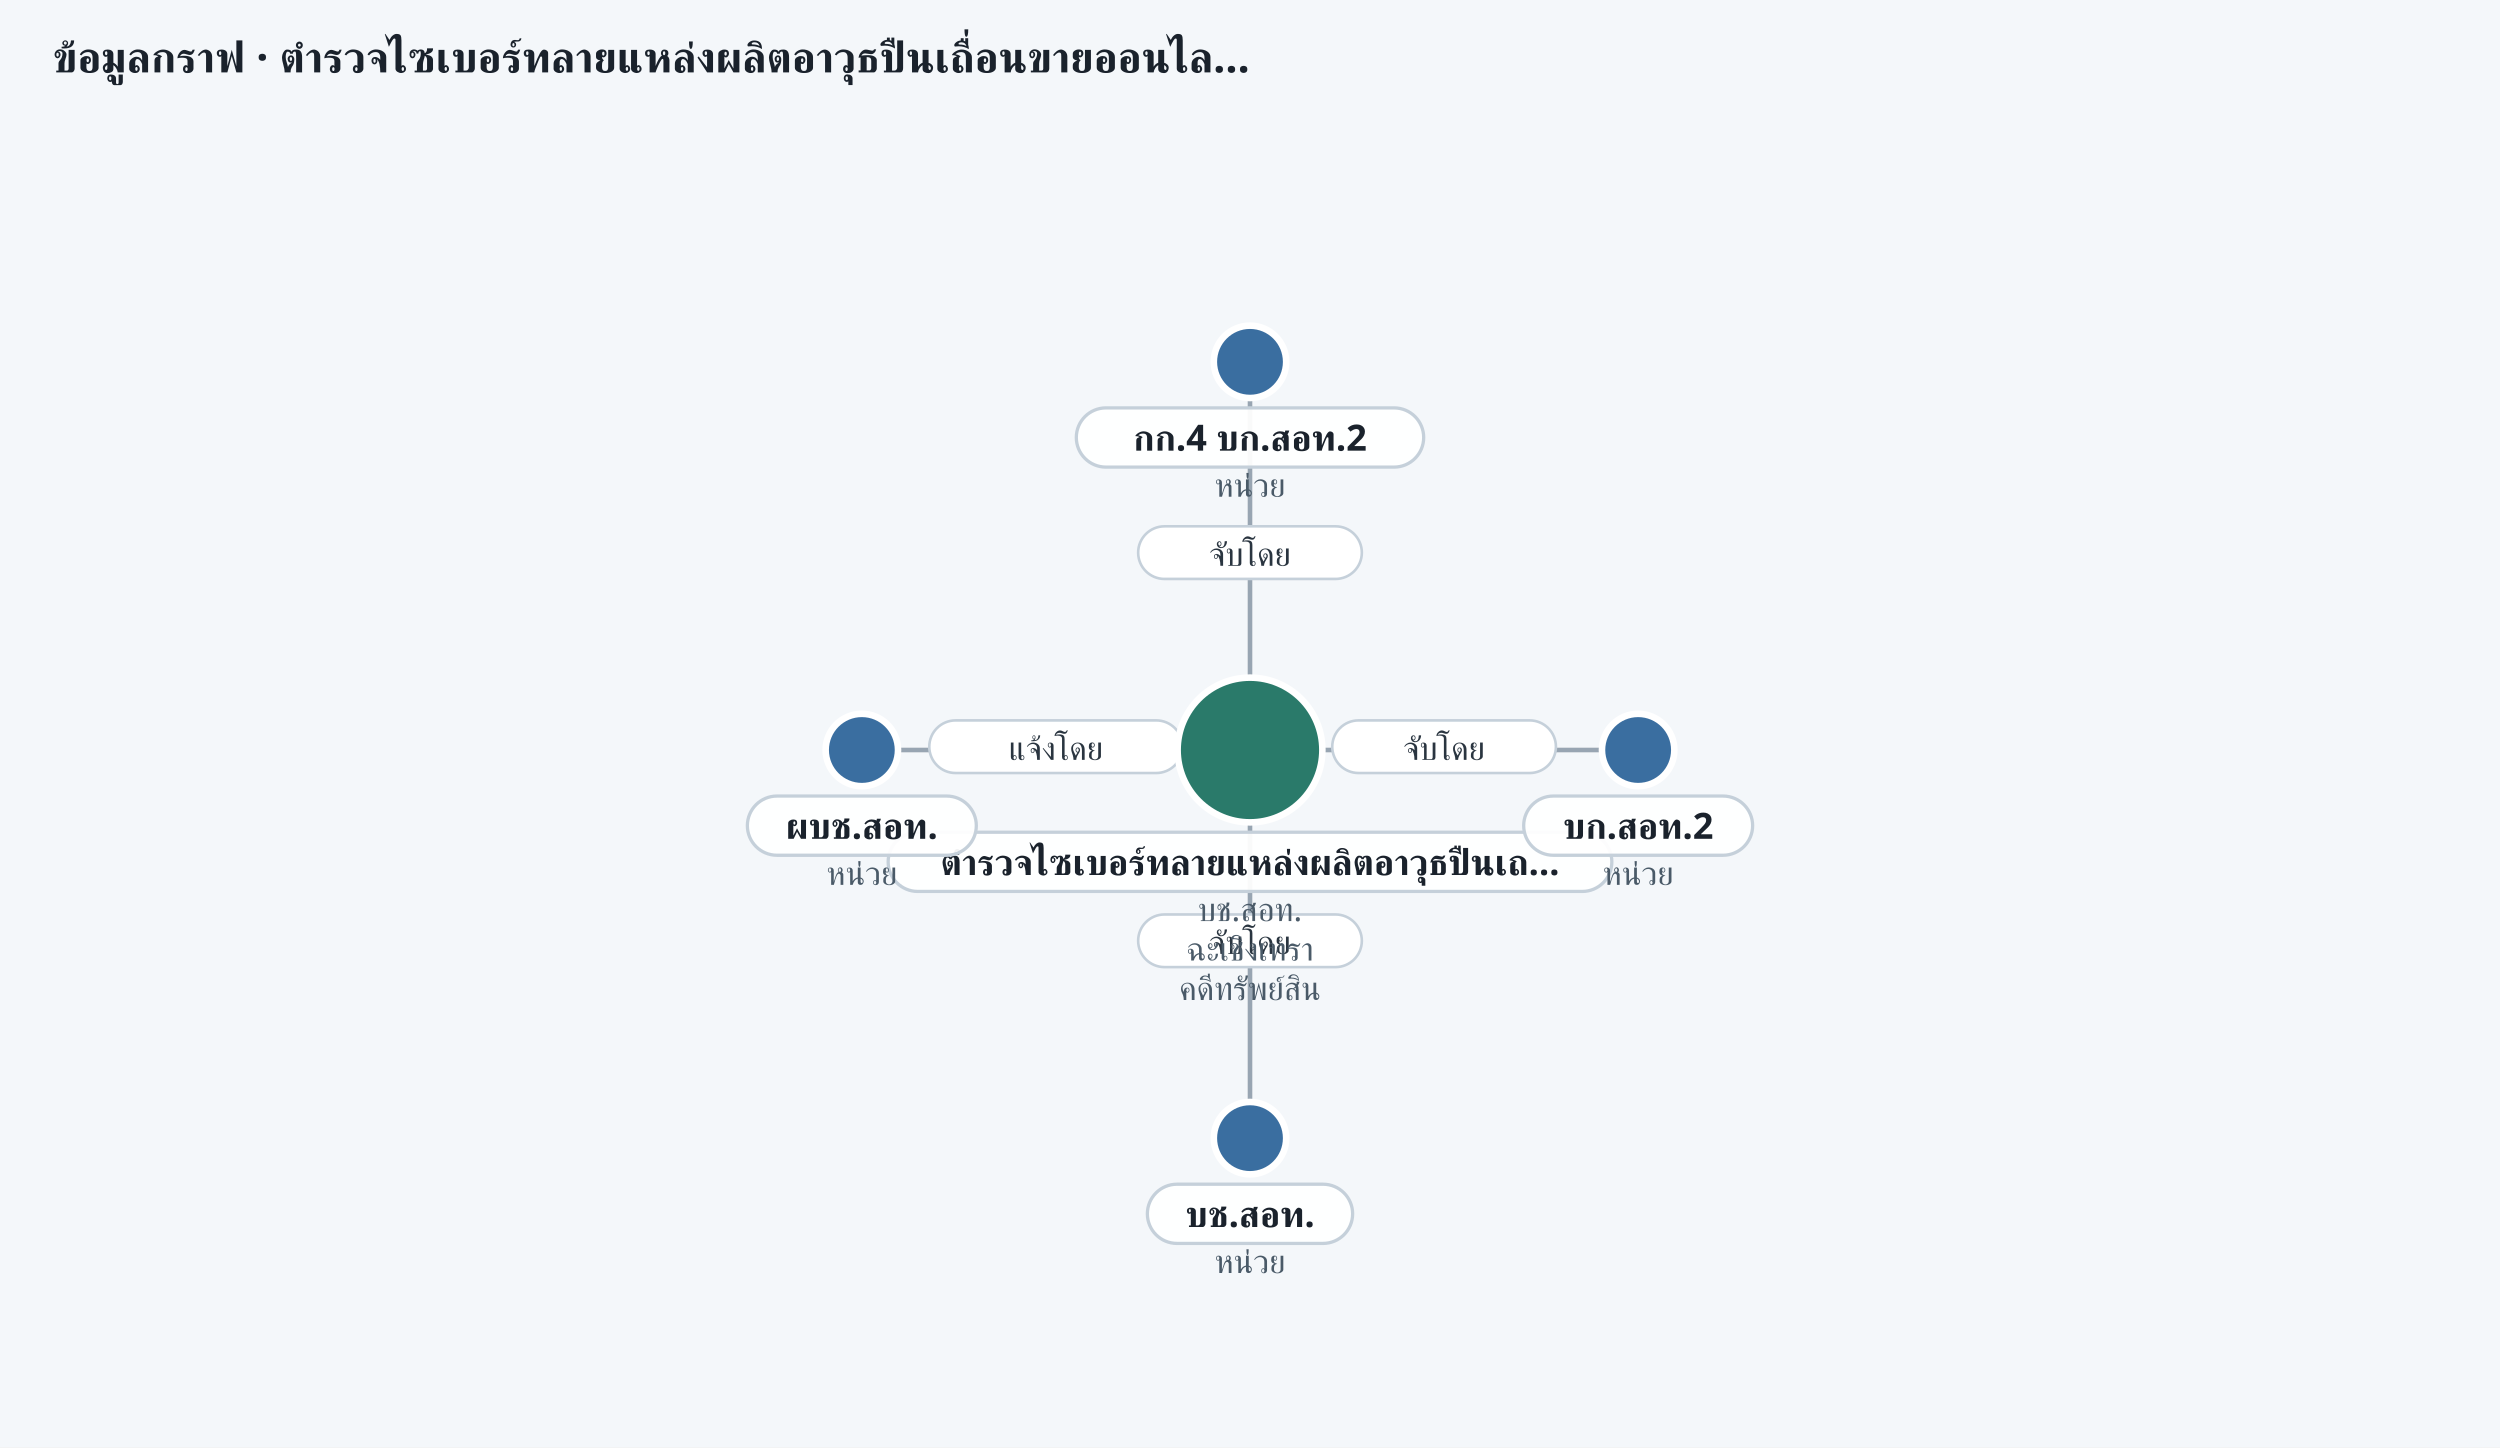
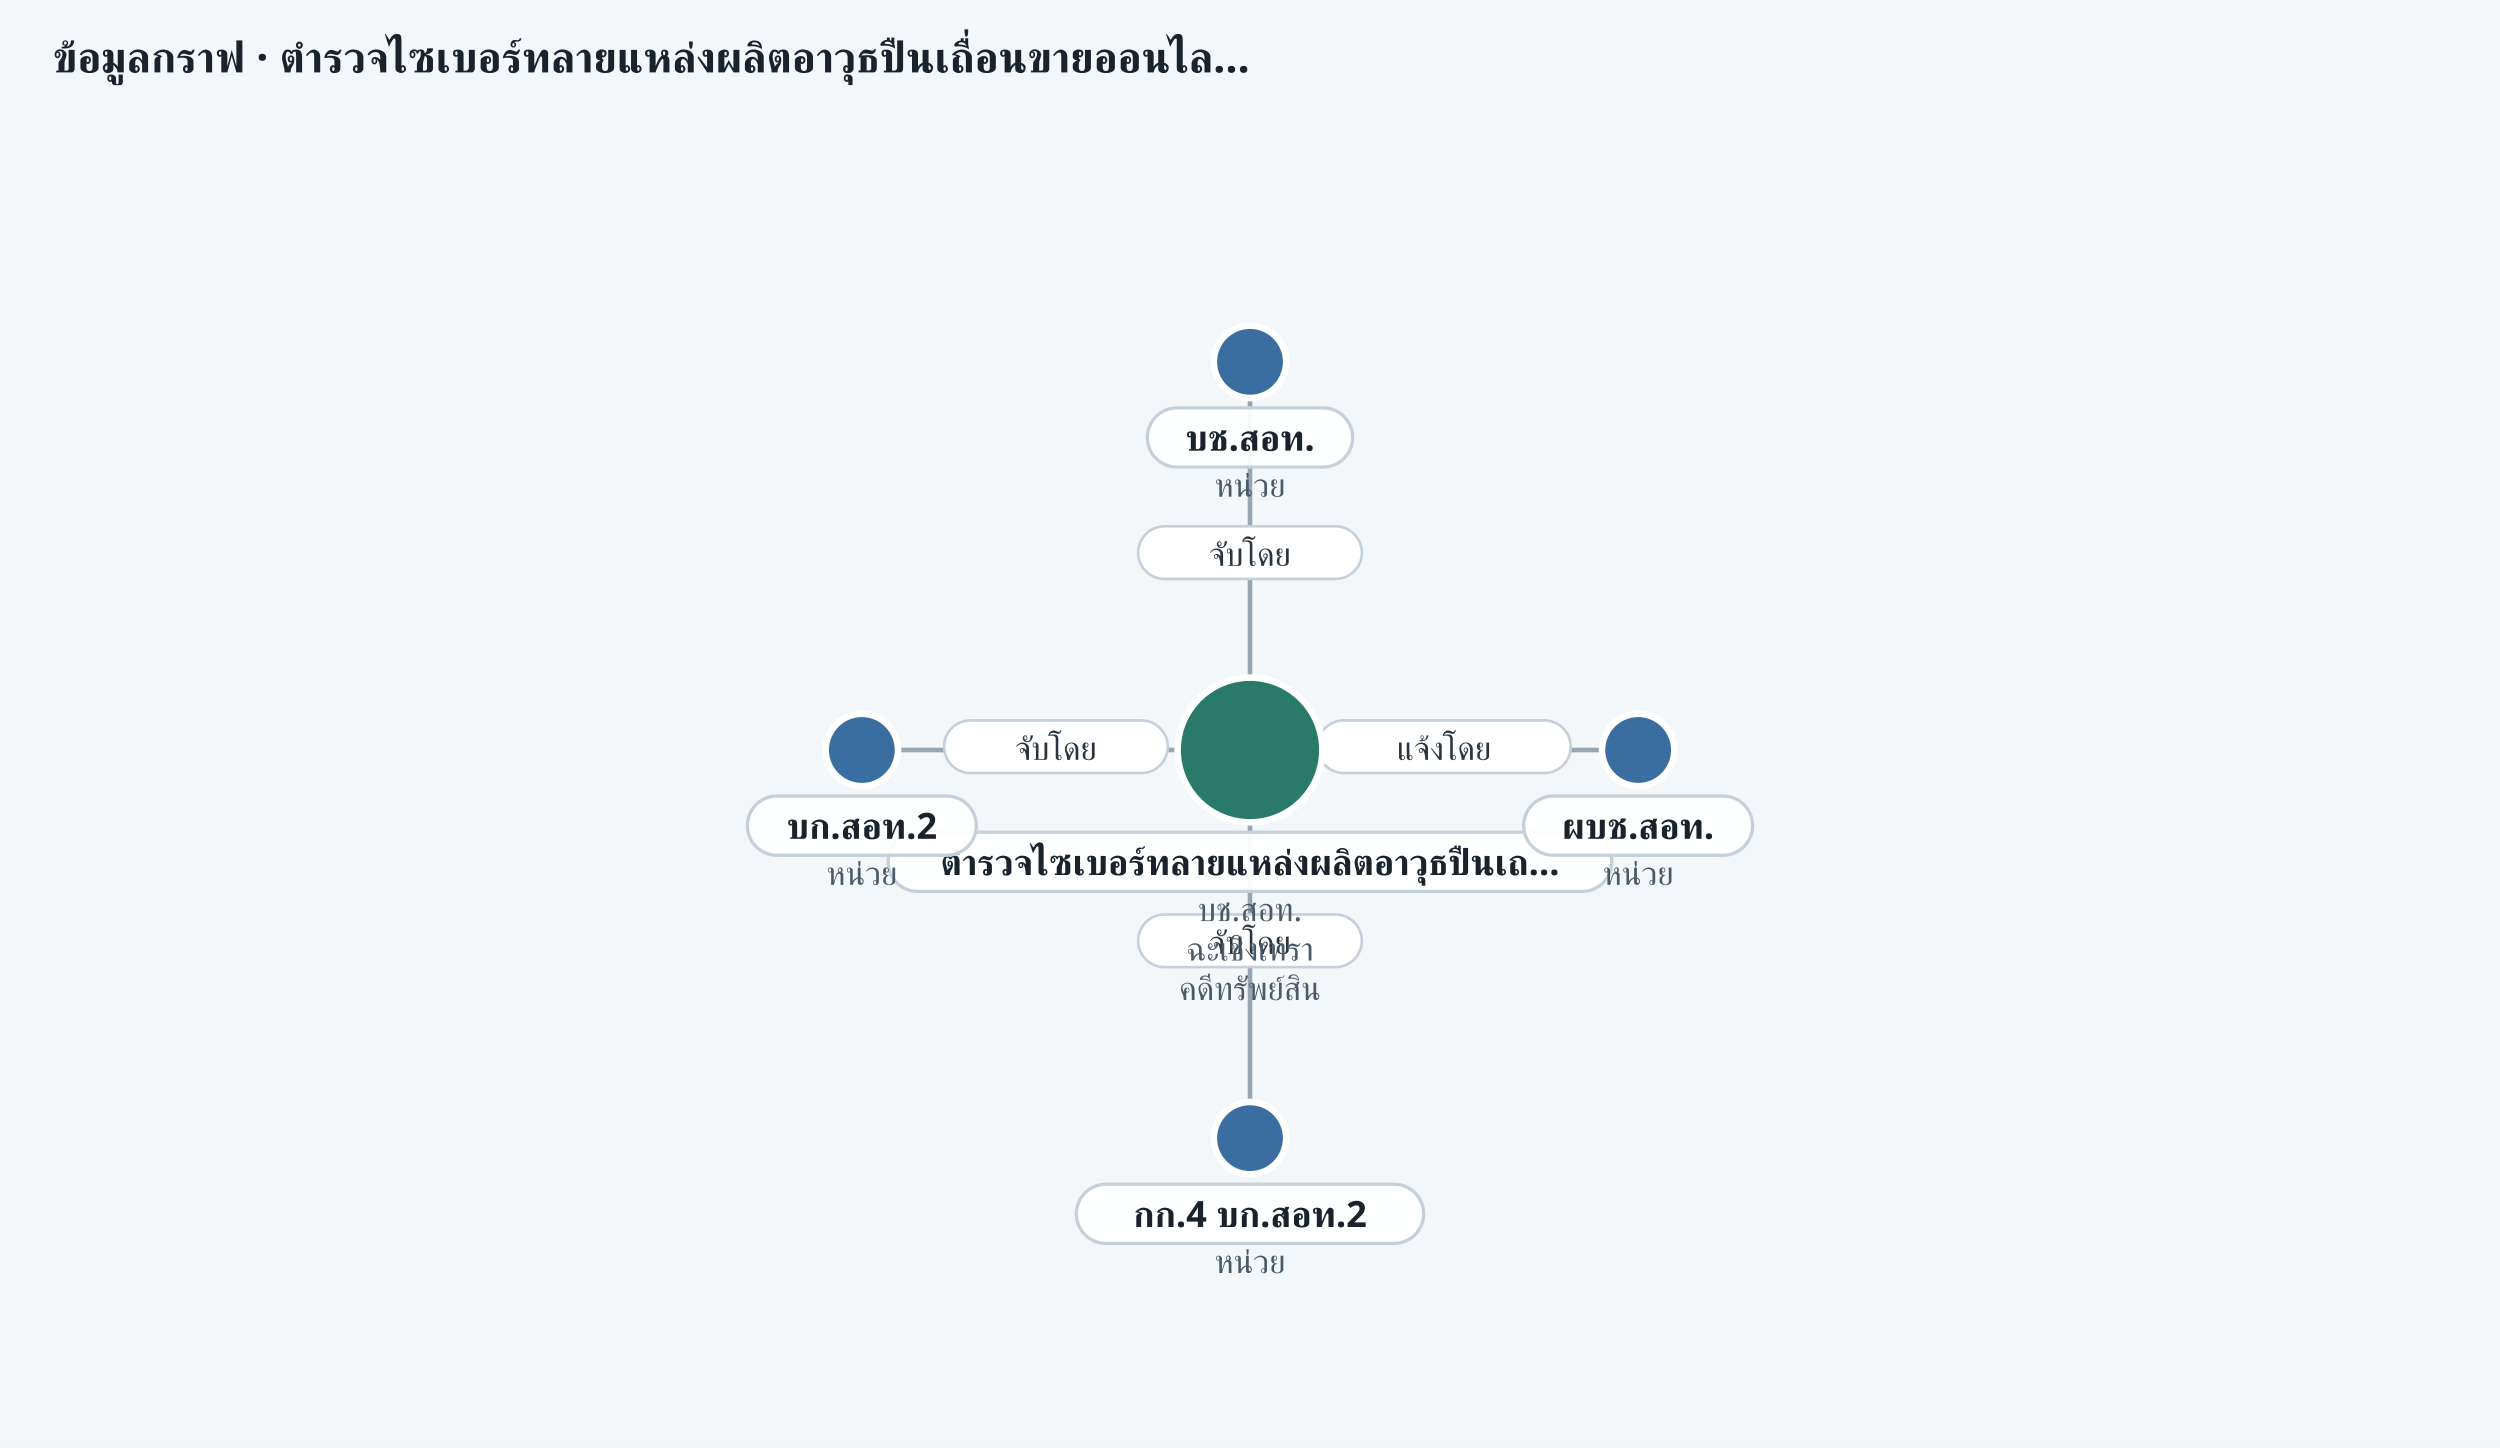
<svg xmlns="http://www.w3.org/2000/svg" width="760" height="440" viewBox="0 0 760 440" role="img" aria-label="ego graph 20261024-property-02">
  <rect width="100%" height="100%" fill="#f4f7fa" />
  <text x="16" y="22" font-size="13" font-weight="700" fill="#1a222c" font-family="Sarabun, Anuphan, sans-serif">ข้อมูลกราฟ · ตำรวจไซเบอร์ทลายแหล่งผลิตอาวุธปืนเถื่อนขายออนไล…</text>
  <line x1="380.0" y1="228.0" x2="380.0" y2="110.0" stroke="#7a8a9a" stroke-width="1.4" opacity="0.75" />
  <rect x="346.0" y="160.0" width="68.0" height="16" rx="8" fill="#fff" stroke="#c5d0da" stroke-width="0.8" />
  <text x="380.0" y="172.0" text-anchor="middle" font-size="10" fill="#2a3540" font-family="Sarabun, Anuphan, sans-serif">จับโดย</text>
  <line x1="380.0" y1="228.0" x2="498.0" y2="228.0" stroke="#7a8a9a" stroke-width="1.4" opacity="0.75" />
-   <rect x="405.0" y="219.0" width="68.0" height="16" rx="8" fill="#fff" stroke="#c5d0da" stroke-width="0.8" />
-   <text x="439.0" y="231.0" text-anchor="middle" font-size="10" fill="#2a3540" font-family="Sarabun, Anuphan, sans-serif">จับโดย</text>
+   <rect x="400.5" y="219.0" width="77.0" height="16" rx="8" fill="#fff" stroke="#c5d0da" stroke-width="0.8" />
+   <text x="439.0" y="231.0" text-anchor="middle" font-size="10" fill="#2a3540" font-family="Sarabun, Anuphan, sans-serif">แจ้งโดย</text>
  <line x1="380.0" y1="228.0" x2="380.0" y2="346.0" stroke="#7a8a9a" stroke-width="1.4" opacity="0.75" />
  <rect x="346.0" y="278.0" width="68.0" height="16" rx="8" fill="#fff" stroke="#c5d0da" stroke-width="0.8" />
  <text x="380.0" y="290.0" text-anchor="middle" font-size="10" fill="#2a3540" font-family="Sarabun, Anuphan, sans-serif">จับโดย</text>
  <line x1="380.0" y1="228.0" x2="262.0" y2="228.0" stroke="#7a8a9a" stroke-width="1.4" opacity="0.75" />
-   <rect x="282.5" y="219.0" width="77.0" height="16" rx="8" fill="#fff" stroke="#c5d0da" stroke-width="0.8" />
-   <text x="321.0" y="231.0" text-anchor="middle" font-size="10" fill="#2a3540" font-family="Sarabun, Anuphan, sans-serif">แจ้งโดย</text>
+   <rect x="287.0" y="219.0" width="68.0" height="16" rx="8" fill="#fff" stroke="#c5d0da" stroke-width="0.8" />
+   <text x="321.0" y="231.0" text-anchor="middle" font-size="10" fill="#2a3540" font-family="Sarabun, Anuphan, sans-serif">จับโดย</text>
  <circle cx="380.0" cy="228.0" r="22" fill="#2a7a6a" stroke="#fff" stroke-width="2" />
  <rect x="270.0" y="253.0" width="220.0" height="18" rx="9" fill="rgba(255,255,255,0.94)" stroke="#c5d0da" />
  <text x="380.0" y="266.0" text-anchor="middle" font-size="11" font-weight="600" fill="#1a222c" font-family="Sarabun, Anuphan, sans-serif">ตำรวจไซเบอร์ทลายแหล่งผลิตอาวุธปืนเถ…</text>
  <text x="380.0" y="280.0" text-anchor="middle" font-size="10" fill="#4a5a68" font-family="Sarabun, Anuphan, sans-serif">บช.สอท.</text>
  <text x="380.0" y="292.0" text-anchor="middle" font-size="10" fill="#4a5a68" font-family="Sarabun, Anuphan, sans-serif">ฉะเชิงเทรา</text>
  <text x="380.0" y="304.0" text-anchor="middle" font-size="10" fill="#4a5a68" font-family="Sarabun, Anuphan, sans-serif">คดีทรัพย์สิน</text>
  <circle cx="380.0" cy="110.0" r="11" fill="#3a6ea0" stroke="#fff" stroke-width="2" />
-   <rect x="327.2" y="124.0" width="105.6" height="18" rx="9" fill="rgba(255,255,255,0.94)" stroke="#c5d0da" />
-   <text x="380.0" y="137.0" text-anchor="middle" font-size="11" font-weight="600" fill="#1a222c" font-family="Sarabun, Anuphan, sans-serif">กก.4 บก.สอท.2</text>
+   <rect x="348.8" y="124.0" width="62.4" height="18" rx="9" fill="rgba(255,255,255,0.94)" stroke="#c5d0da" />
+   <text x="380.0" y="137.0" text-anchor="middle" font-size="11" font-weight="600" fill="#1a222c" font-family="Sarabun, Anuphan, sans-serif">บช.สอท.</text>
  <text x="380.0" y="151.0" text-anchor="middle" font-size="10" fill="#4a5a68" font-family="Sarabun, Anuphan, sans-serif">หน่วย</text>
  <circle cx="498.0" cy="228.0" r="11" fill="#3a6ea0" stroke="#fff" stroke-width="2" />
  <rect x="463.2" y="242.0" width="69.6" height="18" rx="9" fill="rgba(255,255,255,0.94)" stroke="#c5d0da" />
-   <text x="498.0" y="255.0" text-anchor="middle" font-size="11" font-weight="600" fill="#1a222c" font-family="Sarabun, Anuphan, sans-serif">บก.สอท.2</text>
+   <text x="498.0" y="255.0" text-anchor="middle" font-size="11" font-weight="600" fill="#1a222c" font-family="Sarabun, Anuphan, sans-serif">ผบช.สอท.</text>
  <text x="498.0" y="269.0" text-anchor="middle" font-size="10" fill="#4a5a68" font-family="Sarabun, Anuphan, sans-serif">หน่วย</text>
  <circle cx="380.0" cy="346.0" r="11" fill="#3a6ea0" stroke="#fff" stroke-width="2" />
-   <rect x="348.8" y="360.0" width="62.4" height="18" rx="9" fill="rgba(255,255,255,0.94)" stroke="#c5d0da" />
-   <text x="380.0" y="373.0" text-anchor="middle" font-size="11" font-weight="600" fill="#1a222c" font-family="Sarabun, Anuphan, sans-serif">บช.สอท.</text>
+   <rect x="327.2" y="360.0" width="105.6" height="18" rx="9" fill="rgba(255,255,255,0.94)" stroke="#c5d0da" />
+   <text x="380.0" y="373.0" text-anchor="middle" font-size="11" font-weight="600" fill="#1a222c" font-family="Sarabun, Anuphan, sans-serif">กก.4 บก.สอท.2</text>
  <text x="380.0" y="387.0" text-anchor="middle" font-size="10" fill="#4a5a68" font-family="Sarabun, Anuphan, sans-serif">หน่วย</text>
  <circle cx="262.0" cy="228.0" r="11" fill="#3a6ea0" stroke="#fff" stroke-width="2" />
  <rect x="227.2" y="242.0" width="69.6" height="18" rx="9" fill="rgba(255,255,255,0.94)" stroke="#c5d0da" />
-   <text x="262.0" y="255.0" text-anchor="middle" font-size="11" font-weight="600" fill="#1a222c" font-family="Sarabun, Anuphan, sans-serif">ผบช.สอท.</text>
+   <text x="262.0" y="255.0" text-anchor="middle" font-size="11" font-weight="600" fill="#1a222c" font-family="Sarabun, Anuphan, sans-serif">บก.สอท.2</text>
  <text x="262.0" y="269.0" text-anchor="middle" font-size="10" fill="#4a5a68" font-family="Sarabun, Anuphan, sans-serif">หน่วย</text>
</svg>
